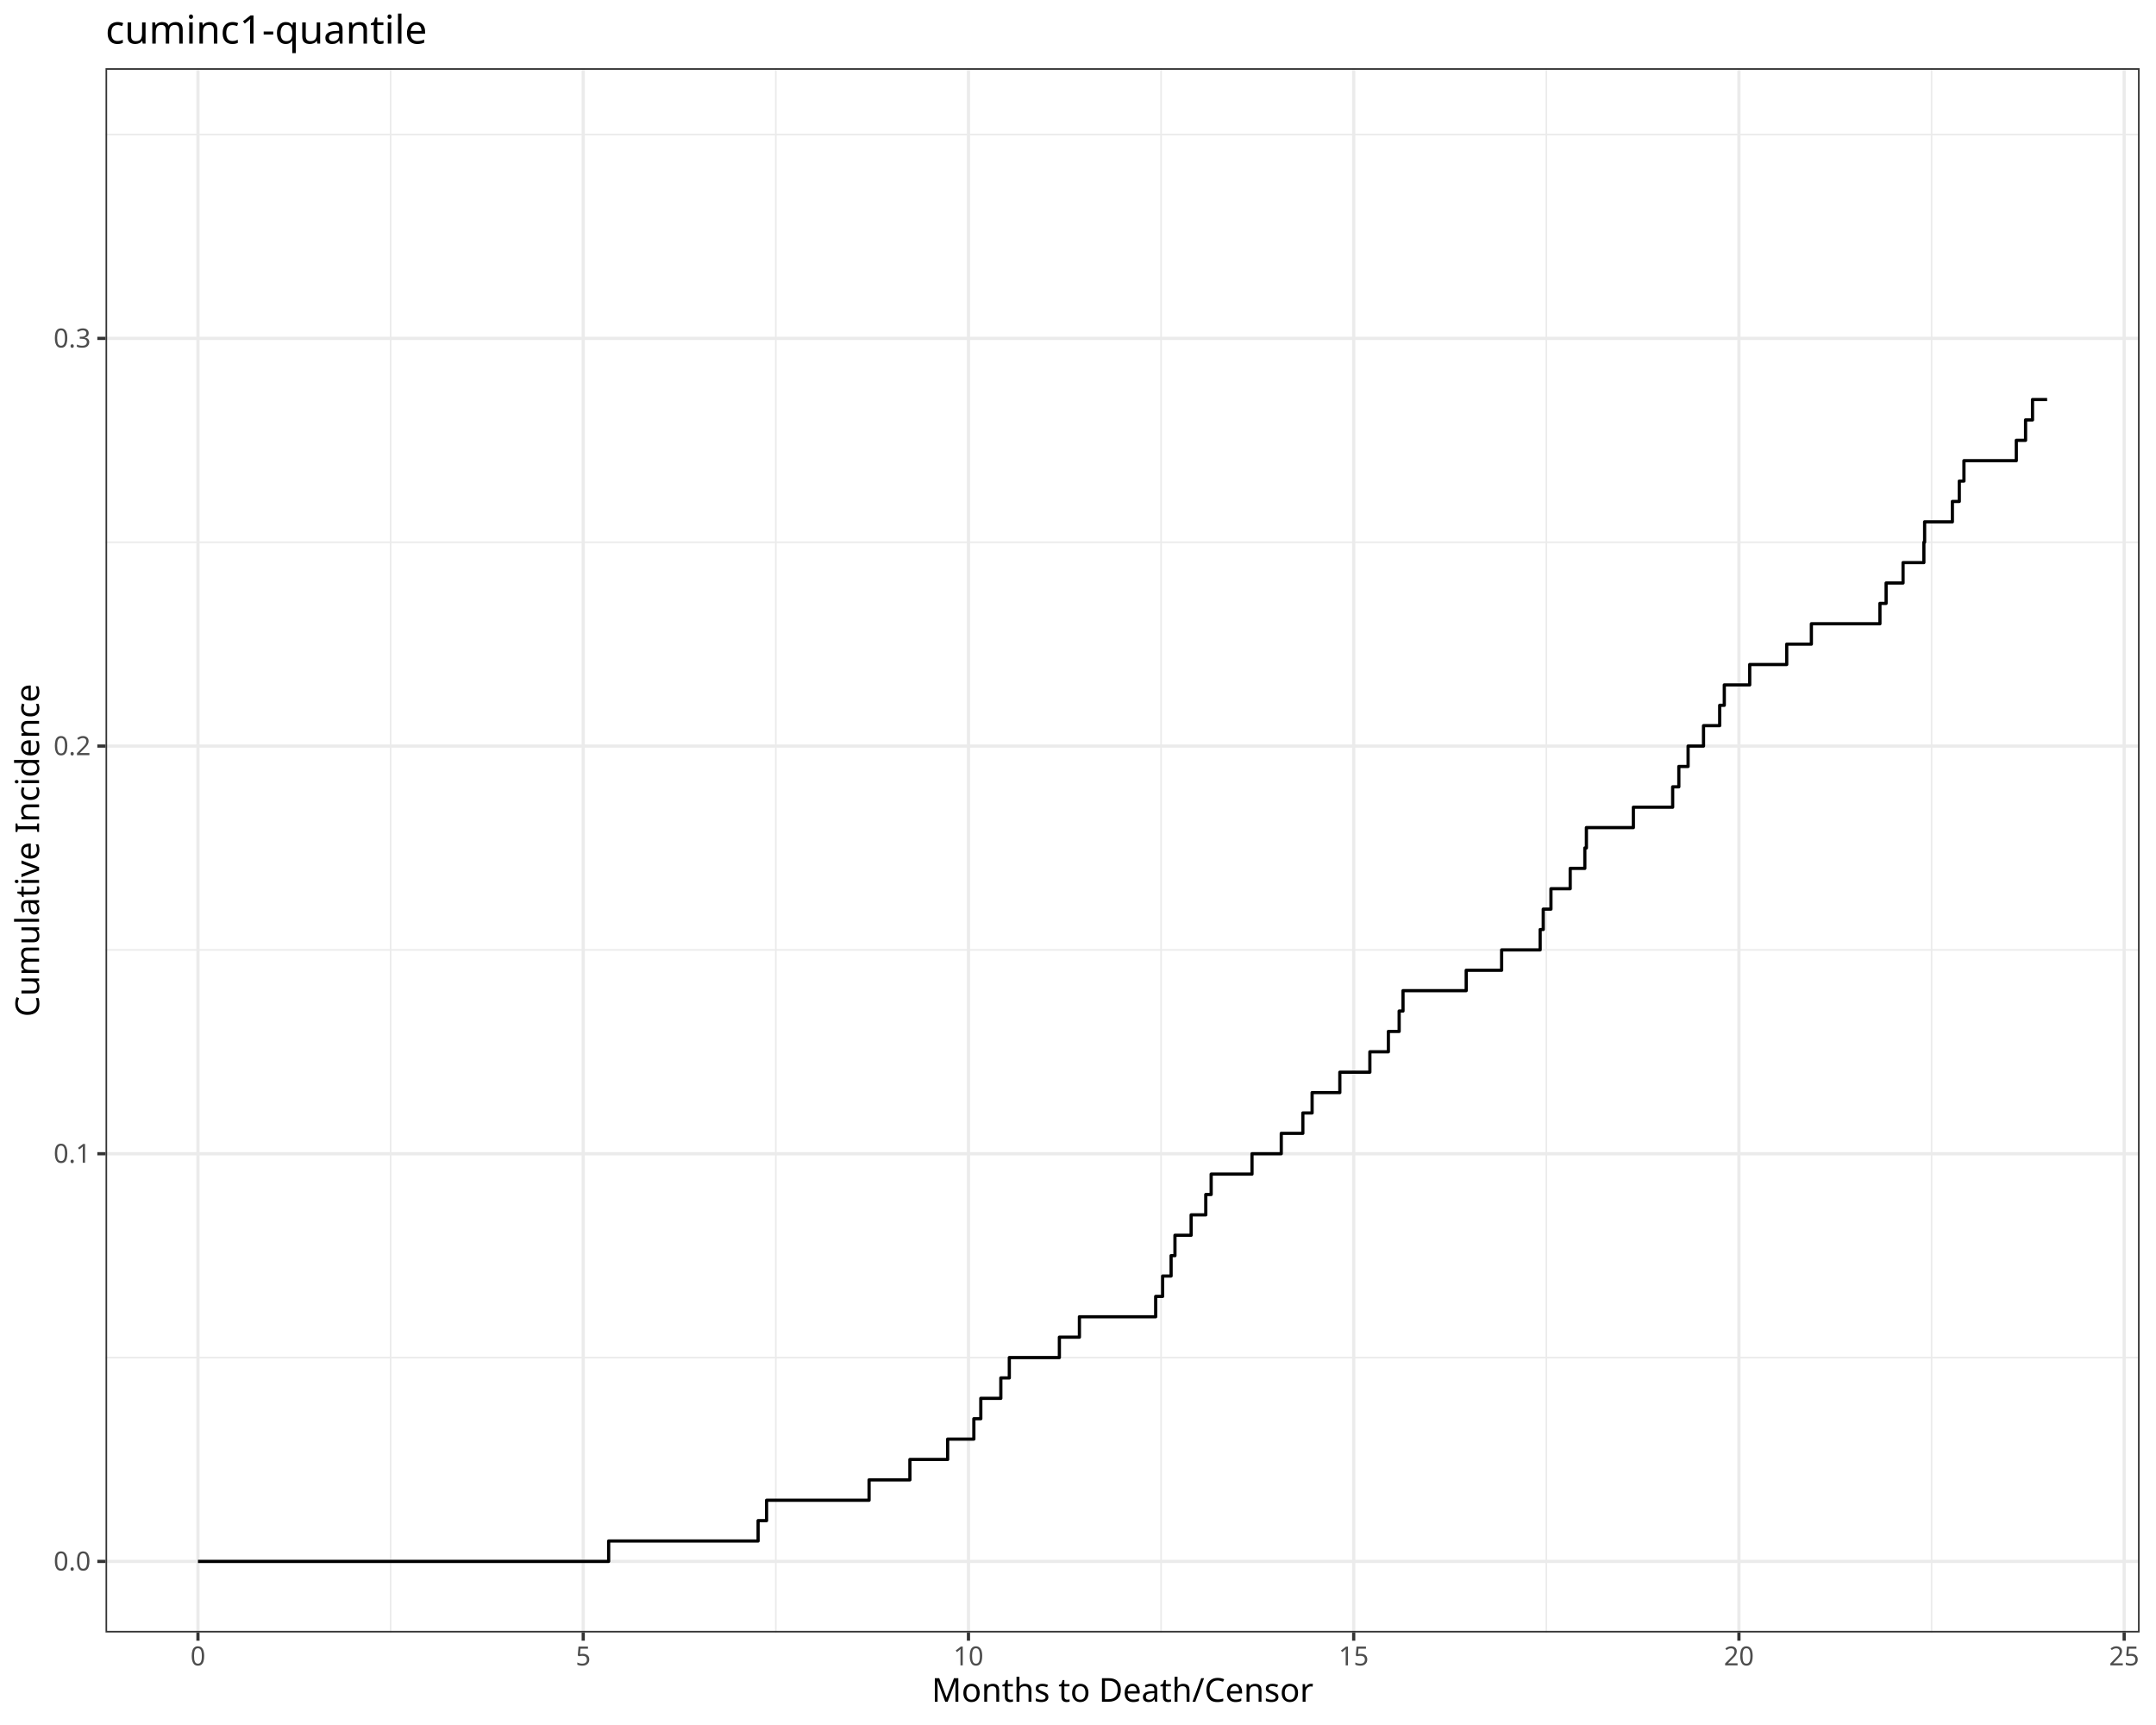
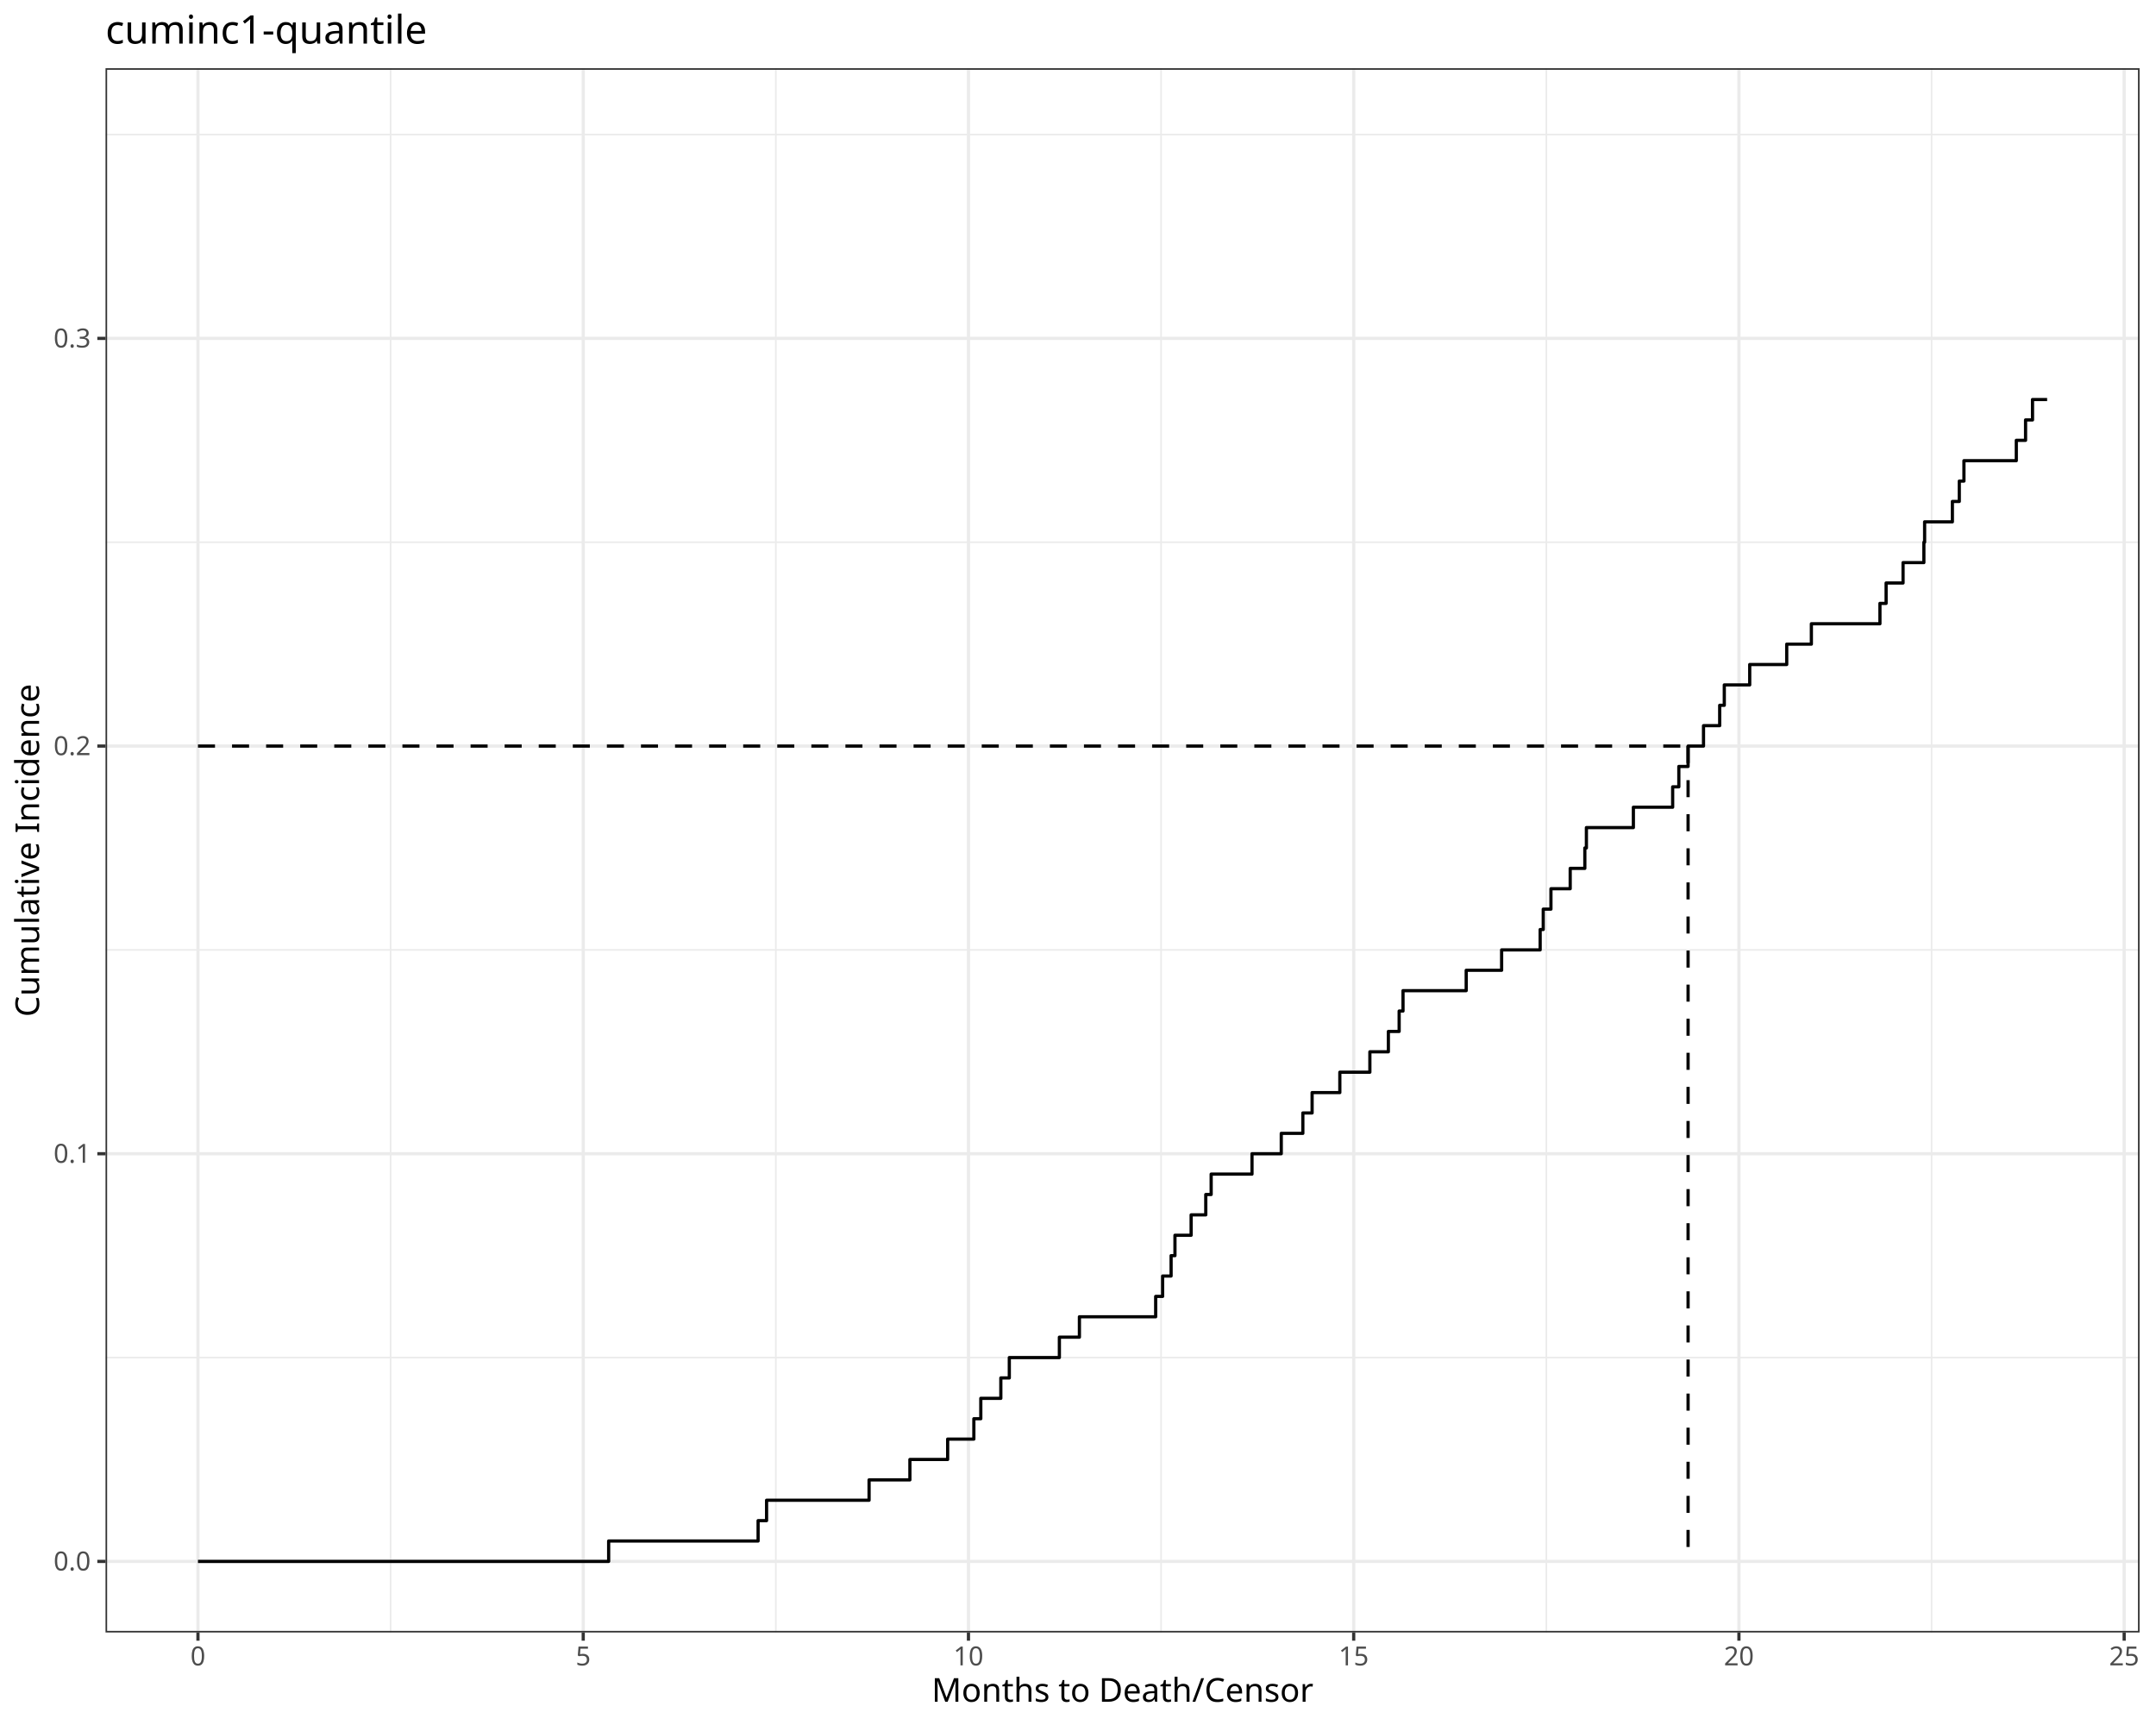
<svg xmlns="http://www.w3.org/2000/svg" class="svglite" data-engine-version="2.0" width="720.00pt" height="576.00pt" viewBox="0 0 720.00 576.00">
  <defs>
    <style type="text/css">
    .svglite line, .svglite polyline, .svglite polygon, .svglite path, .svglite rect, .svglite circle {
      fill: none;
      stroke: #000000;
      stroke-linecap: round;
      stroke-linejoin: round;
      stroke-miterlimit: 10.00;
    }
  </style>
  </defs>
  <rect width="100%" height="100%" style="stroke: none; fill: #FFFFFF;" />
  <defs>
    <clipPath id="cpMC4wMHw3MjAuMDB8MC4wMHw1NzYuMDA=">
      <rect x="0.00" y="0.00" width="720.00" height="576.00" />
    </clipPath>
  </defs>
  <g clip-path="url(#cpMC4wMHw3MjAuMDB8MC4wMHw1NzYuMDA=)">
    <rect x="0.00" y="0.00" width="720.00" height="576.00" style="stroke-width: 1.07; stroke: #FFFFFF; fill: #FFFFFF;" />
  </g>
  <defs>
    <clipPath id="cpMzUuMjR8NzE0LjUyfDIyLjc4fDU0NS4xMQ==">
      <rect x="35.24" y="22.78" width="679.28" height="522.33" />
    </clipPath>
  </defs>
  <g clip-path="url(#cpMzUuMjR8NzE0LjUyfDIyLjc4fDU0NS4xMQ==)">
    <rect x="35.24" y="22.78" width="679.28" height="522.33" style="stroke-width: 1.07; stroke: none; fill: #FFFFFF;" />
    <polyline points="35.24,453.31 714.52,453.31 " style="stroke-width: 0.53; stroke: #EBEBEB; stroke-linecap: butt;" />
    <polyline points="35.24,317.18 714.52,317.18 " style="stroke-width: 0.53; stroke: #EBEBEB; stroke-linecap: butt;" />
    <polyline points="35.24,181.06 714.52,181.06 " style="stroke-width: 0.53; stroke: #EBEBEB; stroke-linecap: butt;" />
    <polyline points="35.24,44.93 714.52,44.93 " style="stroke-width: 0.53; stroke: #EBEBEB; stroke-linecap: butt;" />
    <polyline points="130.44,545.11 130.44,22.78 " style="stroke-width: 0.53; stroke: #EBEBEB; stroke-linecap: butt;" />
    <polyline points="259.09,545.11 259.09,22.78 " style="stroke-width: 0.53; stroke: #EBEBEB; stroke-linecap: butt;" />
    <polyline points="387.74,545.11 387.74,22.78 " style="stroke-width: 0.53; stroke: #EBEBEB; stroke-linecap: butt;" />
    <polyline points="516.40,545.11 516.40,22.78 " style="stroke-width: 0.53; stroke: #EBEBEB; stroke-linecap: butt;" />
    <polyline points="645.05,545.11 645.05,22.78 " style="stroke-width: 0.53; stroke: #EBEBEB; stroke-linecap: butt;" />
    <polyline points="35.24,521.37 714.52,521.37 " style="stroke-width: 1.07; stroke: #EBEBEB; stroke-linecap: butt;" />
    <polyline points="35.24,385.24 714.52,385.24 " style="stroke-width: 1.07; stroke: #EBEBEB; stroke-linecap: butt;" />
    <polyline points="35.24,249.12 714.52,249.12 " style="stroke-width: 1.07; stroke: #EBEBEB; stroke-linecap: butt;" />
    <polyline points="35.24,112.99 714.52,112.99 " style="stroke-width: 1.07; stroke: #EBEBEB; stroke-linecap: butt;" />
    <polyline points="66.11,545.11 66.11,22.78 " style="stroke-width: 1.07; stroke: #EBEBEB; stroke-linecap: butt;" />
    <polyline points="194.77,545.11 194.77,22.78 " style="stroke-width: 1.07; stroke: #EBEBEB; stroke-linecap: butt;" />
    <polyline points="323.42,545.11 323.42,22.78 " style="stroke-width: 1.07; stroke: #EBEBEB; stroke-linecap: butt;" />
    <polyline points="452.07,545.11 452.07,22.78 " style="stroke-width: 1.07; stroke: #EBEBEB; stroke-linecap: butt;" />
    <polyline points="580.72,545.11 580.72,22.78 " style="stroke-width: 1.07; stroke: #EBEBEB; stroke-linecap: butt;" />
    <polyline points="709.37,545.11 709.37,22.78 " style="stroke-width: 1.07; stroke: #EBEBEB; stroke-linecap: butt;" />
    <polyline points="66.11,521.37 156.94,521.37 156.94,521.37 203.26,521.37 203.26,514.56 228.73,514.56 228.73,514.56 253.17,514.56 253.17,507.76 256.00,507.76 256.00,500.95 281.48,500.95 281.48,500.95 290.23,500.95 290.23,494.15 303.86,494.15 303.86,487.34 316.47,487.34 316.47,480.53 321.36,480.53 321.36,480.53 322.65,480.53 322.65,480.53 323.93,480.53 323.93,480.53 325.22,480.53 325.22,473.73 326.51,473.73 326.51,473.73 327.54,473.73 327.54,466.92 331.91,466.92 331.91,466.92 334.23,466.92 334.23,460.11 336.54,460.11 336.54,460.11 337.06,460.11 337.06,453.31 337.57,453.31 337.57,453.31 353.78,453.31 353.78,446.50 360.47,446.50 360.47,439.69 368.70,439.69 368.70,439.69 377.45,439.69 377.45,439.69 379.77,439.69 379.77,439.69 380.28,439.69 380.28,439.69 385.94,439.69 385.94,432.89 388.26,432.89 388.26,426.08 388.52,426.08 388.52,426.08 391.09,426.08 391.09,419.28 392.38,419.28 392.38,412.47 397.78,412.47 397.78,405.66 400.61,405.66 400.61,405.66 402.67,405.66 402.67,398.86 404.47,398.86 404.47,392.05 418.11,392.05 418.11,385.24 427.88,385.24 427.88,378.44 435.09,378.44 435.09,371.63 438.18,371.63 438.18,364.83 440.23,364.83 440.23,364.83 443.06,364.83 443.06,364.83 447.44,364.83 447.44,358.02 454.64,358.02 454.64,358.02 457.47,358.02 457.47,351.21 463.65,351.21 463.65,344.41 466.22,344.41 466.22,344.41 467.25,344.41 467.25,337.60 468.54,337.60 468.54,330.79 468.80,330.79 468.80,330.79 471.88,330.79 471.88,330.79 479.60,330.79 479.60,330.79 481.92,330.79 481.92,330.79 483.72,330.79 483.72,330.79 488.87,330.79 488.87,330.79 489.12,330.79 489.12,330.79 489.64,330.79 489.64,323.99 489.89,323.99 489.89,323.99 492.47,323.99 492.47,323.99 495.04,323.99 495.04,323.99 501.47,323.99 501.47,317.18 514.34,317.18 514.34,310.38 514.60,310.38 514.60,310.38 515.11,310.38 515.11,310.38 515.37,310.38 515.37,303.57 517.94,303.57 517.94,296.76 520.00,296.76 520.00,296.76 523.34,296.76 523.34,296.76 524.37,296.76 524.37,289.96 529.26,289.96 529.26,283.15 529.78,283.15 529.78,276.34 535.18,276.34 535.18,276.34 536.72,276.34 536.72,276.34 538.78,276.34 538.78,276.34 540.33,276.34 540.33,276.34 545.47,276.34 545.47,269.54 558.59,269.54 558.59,262.73 560.65,262.73 560.65,255.93 563.74,255.93 563.74,249.12 568.89,249.12 568.89,242.31 574.29,242.31 574.29,235.51 575.83,235.51 575.83,228.70 580.21,228.70 580.21,228.70 584.32,228.70 584.32,221.89 589.21,221.89 589.21,221.89 589.73,221.89 589.73,221.89 596.68,221.89 596.68,215.09 601.56,215.09 601.56,215.09 603.88,215.09 603.88,215.09 604.91,215.09 604.91,208.28 611.34,208.28 611.34,208.28 614.94,208.28 614.94,208.28 619.06,208.28 619.06,208.28 621.89,208.28 621.89,208.28 627.81,208.28 627.81,201.48 629.87,201.48 629.87,194.67 635.53,194.67 635.53,187.86 642.48,187.86 642.48,181.06 642.73,181.06 642.73,174.25 649.68,174.25 649.68,174.25 652.00,174.25 652.00,167.44 654.31,167.44 654.31,160.64 655.86,160.64 655.86,153.83 663.83,153.83 663.83,153.83 668.46,153.83 668.46,153.83 673.35,153.83 673.35,147.03 676.44,147.03 676.44,140.22 678.76,140.22 678.76,133.41 680.56,133.41 680.56,133.41 680.81,133.41 680.81,133.41 683.64,133.41 683.64,133.41 " style="stroke-width: 1.07; stroke-linecap: butt;" />
+     <line x1="563.74" y1="249.12" x2="563.74" y2="521.37" style="stroke-width: 1.07; stroke-dasharray: 5.69,5.69; stroke-linecap: butt;" />
+     <line x1="66.11" y1="249.12" x2="563.74" y2="249.12" style="stroke-width: 1.07; stroke-dasharray: 5.69,5.69; stroke-linecap: butt;" />
    <rect x="35.24" y="22.78" width="679.28" height="522.33" style="stroke-width: 1.07; stroke: #333333;" />
  </g>
  <g clip-path="url(#cpMC4wMHw3MjAuMDB8MC4wMHw1NzYuMDA=)">
    <text x="30.31" y="524.40" text-anchor="end" style="font-size: 8.80px; fill: #4D4D4D; font-family: sans;" textLength="12.23px" lengthAdjust="spacingAndGlyphs">0.0</text>
    <text x="30.31" y="388.27" text-anchor="end" style="font-size: 8.80px; fill: #4D4D4D; font-family: sans;" textLength="12.23px" lengthAdjust="spacingAndGlyphs">0.1</text>
    <text x="30.31" y="252.15" text-anchor="end" style="font-size: 8.80px; fill: #4D4D4D; font-family: sans;" textLength="12.23px" lengthAdjust="spacingAndGlyphs">0.2</text>
    <text x="30.31" y="116.02" text-anchor="end" style="font-size: 8.80px; fill: #4D4D4D; font-family: sans;" textLength="12.23px" lengthAdjust="spacingAndGlyphs">0.3</text>
    <polyline points="32.50,521.37 35.24,521.37 " style="stroke-width: 1.07; stroke: #333333; stroke-linecap: butt;" />
    <polyline points="32.50,385.24 35.24,385.24 " style="stroke-width: 1.07; stroke: #333333; stroke-linecap: butt;" />
    <polyline points="32.50,249.12 35.24,249.12 " style="stroke-width: 1.07; stroke: #333333; stroke-linecap: butt;" />
    <polyline points="32.50,112.99 35.24,112.99 " style="stroke-width: 1.07; stroke: #333333; stroke-linecap: butt;" />
    <polyline points="66.11,547.85 66.11,545.11 " style="stroke-width: 1.07; stroke: #333333; stroke-linecap: butt;" />
    <polyline points="194.77,547.85 194.77,545.11 " style="stroke-width: 1.07; stroke: #333333; stroke-linecap: butt;" />
    <polyline points="323.42,547.85 323.42,545.11 " style="stroke-width: 1.07; stroke: #333333; stroke-linecap: butt;" />
    <polyline points="452.07,547.85 452.07,545.11 " style="stroke-width: 1.07; stroke: #333333; stroke-linecap: butt;" />
    <polyline points="580.72,547.85 580.72,545.11 " style="stroke-width: 1.07; stroke: #333333; stroke-linecap: butt;" />
    <polyline points="709.37,547.85 709.37,545.11 " style="stroke-width: 1.07; stroke: #333333; stroke-linecap: butt;" />
    <text x="66.11" y="556.10" text-anchor="middle" style="font-size: 8.80px; fill: #4D4D4D; font-family: sans;" textLength="4.89px" lengthAdjust="spacingAndGlyphs">0</text>
    <text x="194.77" y="556.10" text-anchor="middle" style="font-size: 8.80px; fill: #4D4D4D; font-family: sans;" textLength="4.89px" lengthAdjust="spacingAndGlyphs">5</text>
    <text x="323.42" y="556.10" text-anchor="middle" style="font-size: 8.80px; fill: #4D4D4D; font-family: sans;" textLength="9.79px" lengthAdjust="spacingAndGlyphs">10</text>
    <text x="452.07" y="556.10" text-anchor="middle" style="font-size: 8.80px; fill: #4D4D4D; font-family: sans;" textLength="9.79px" lengthAdjust="spacingAndGlyphs">15</text>
    <text x="580.72" y="556.10" text-anchor="middle" style="font-size: 8.80px; fill: #4D4D4D; font-family: sans;" textLength="9.79px" lengthAdjust="spacingAndGlyphs">20</text>
    <text x="709.37" y="556.10" text-anchor="middle" style="font-size: 8.80px; fill: #4D4D4D; font-family: sans;" textLength="9.79px" lengthAdjust="spacingAndGlyphs">25</text>
    <text x="374.88" y="568.24" text-anchor="middle" style="font-size: 11.00px; font-family: sans;" textLength="119.25px" lengthAdjust="spacingAndGlyphs">Months to Death/Censor</text>
    <text transform="translate(13.05,283.95) rotate(-90)" text-anchor="middle" style="font-size: 11.00px; font-family: sans;" textLength="105.18px" lengthAdjust="spacingAndGlyphs">Cumulative Incidence</text>
    <text x="35.24" y="14.56" style="font-size: 13.20px; font-family: sans;" textLength="99.80px" lengthAdjust="spacingAndGlyphs">cuminc1-quantile</text>
  </g>
</svg>
